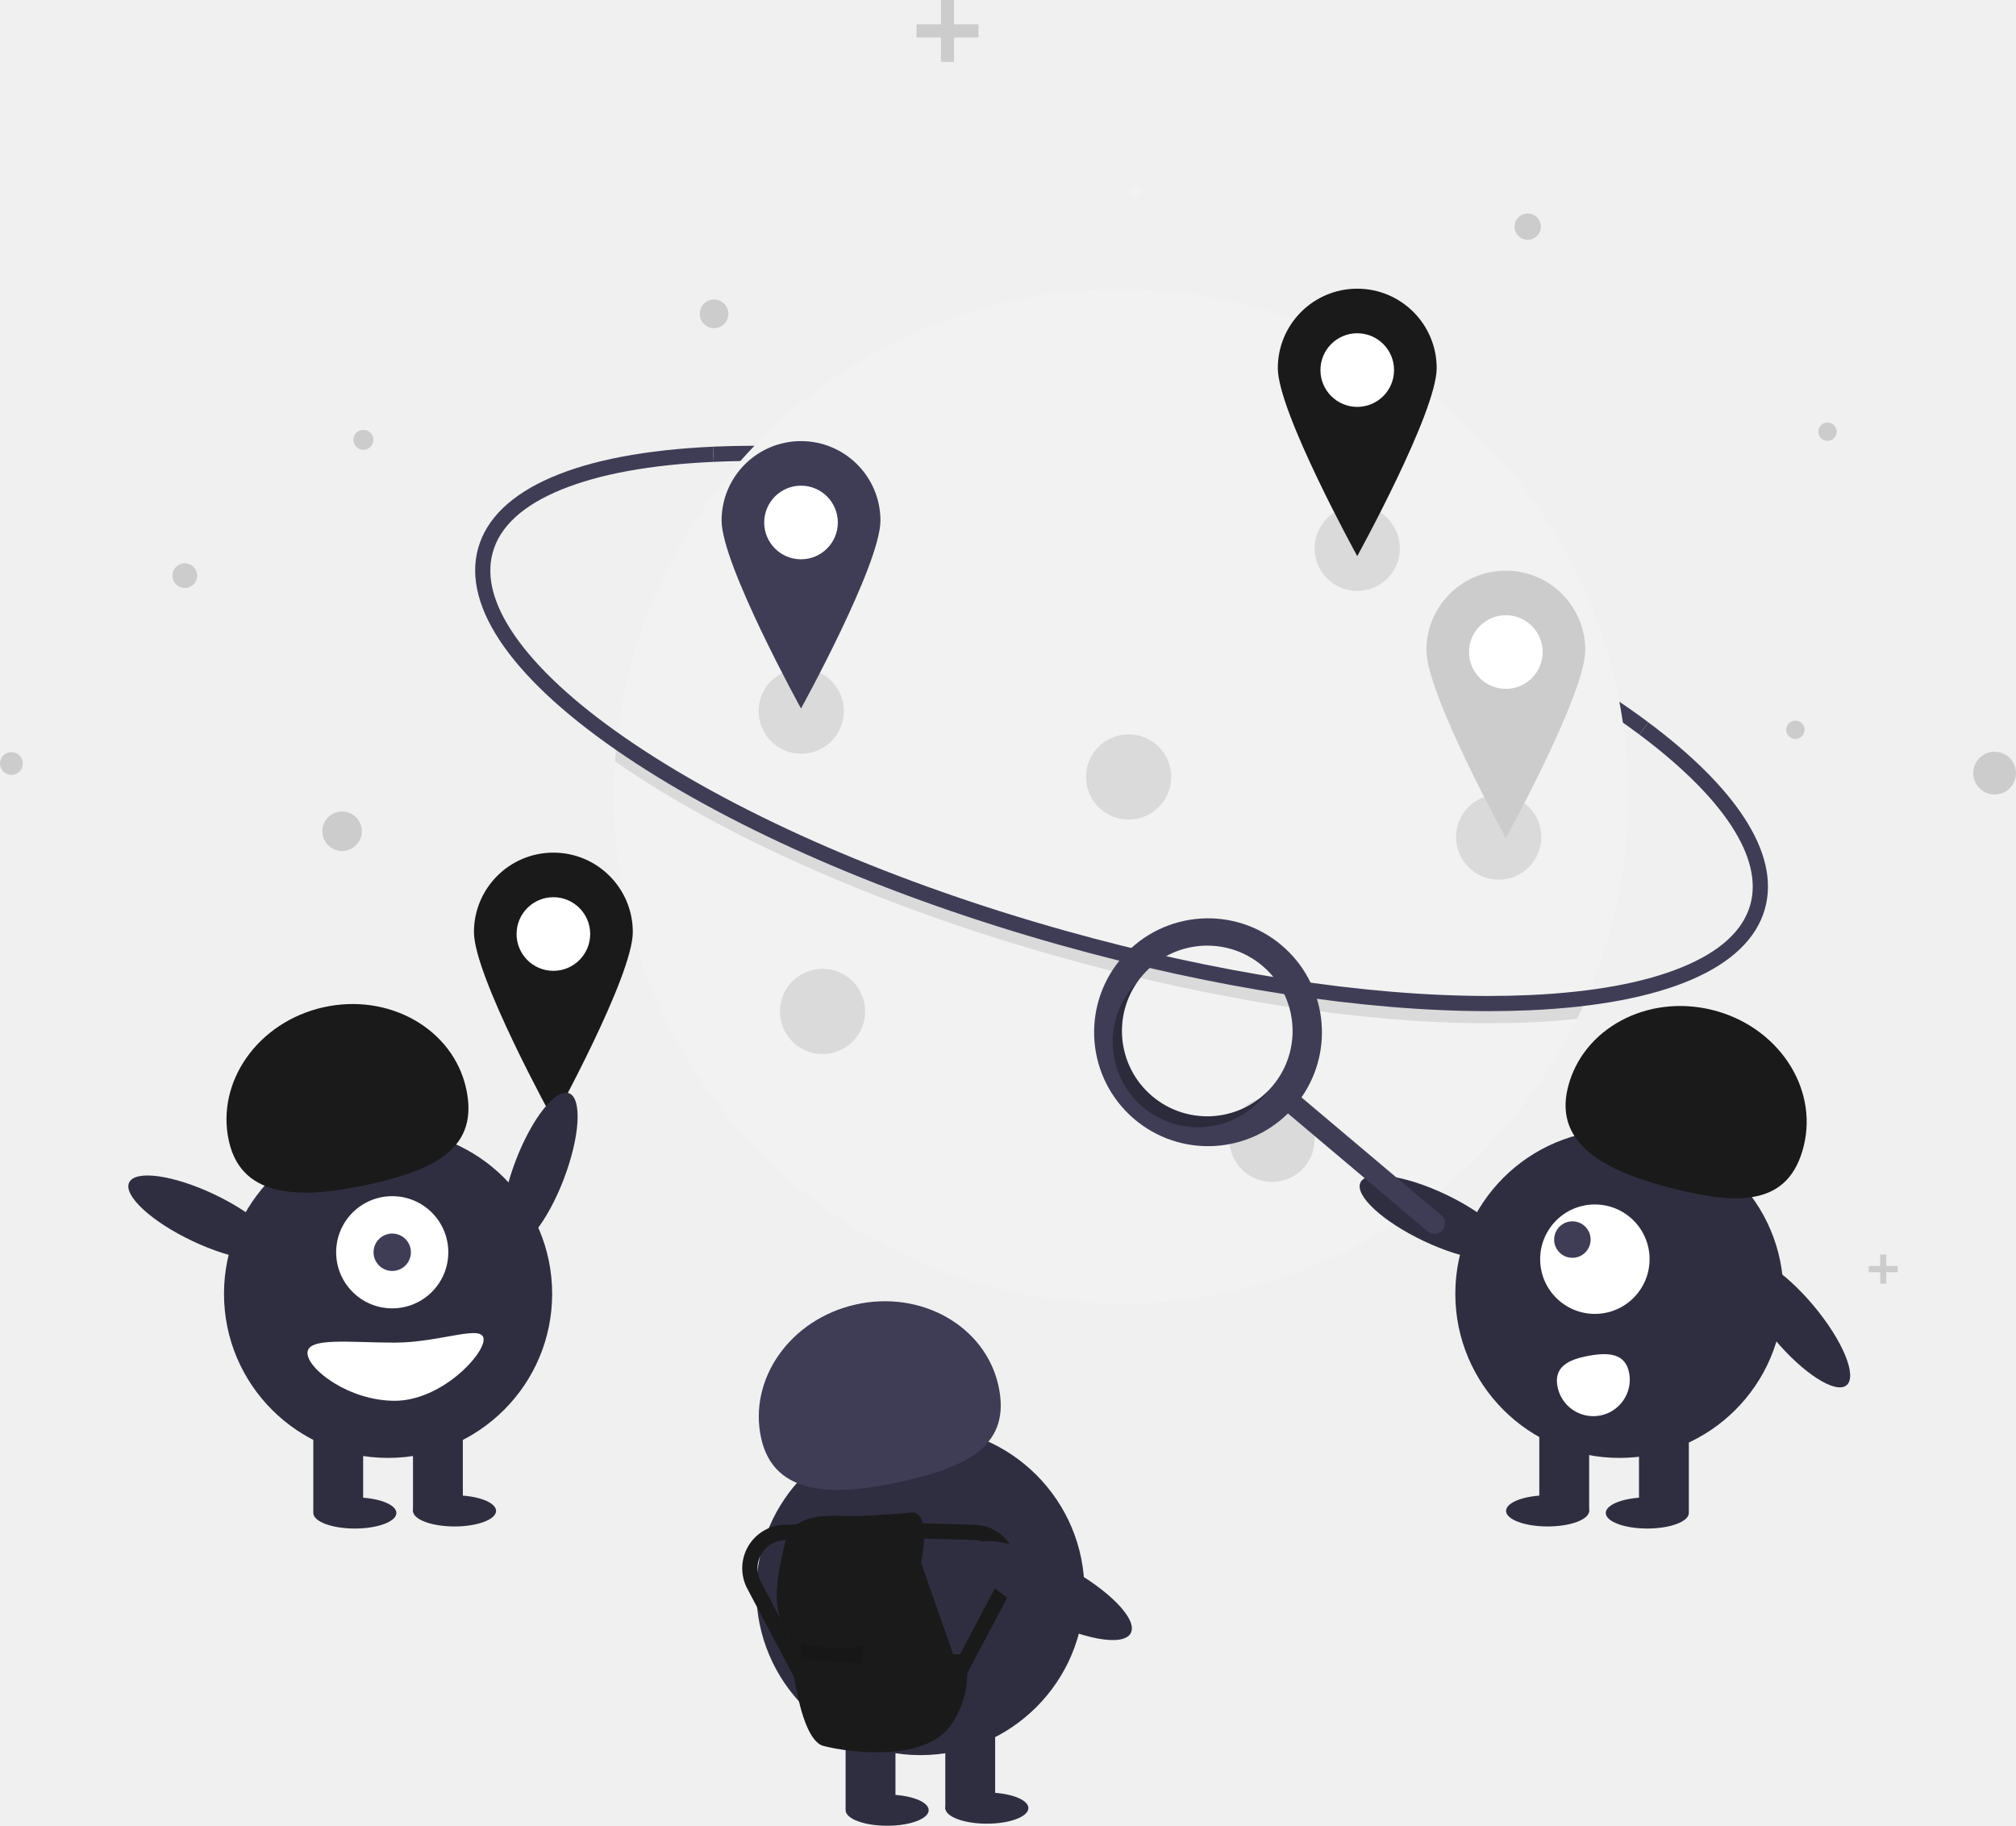
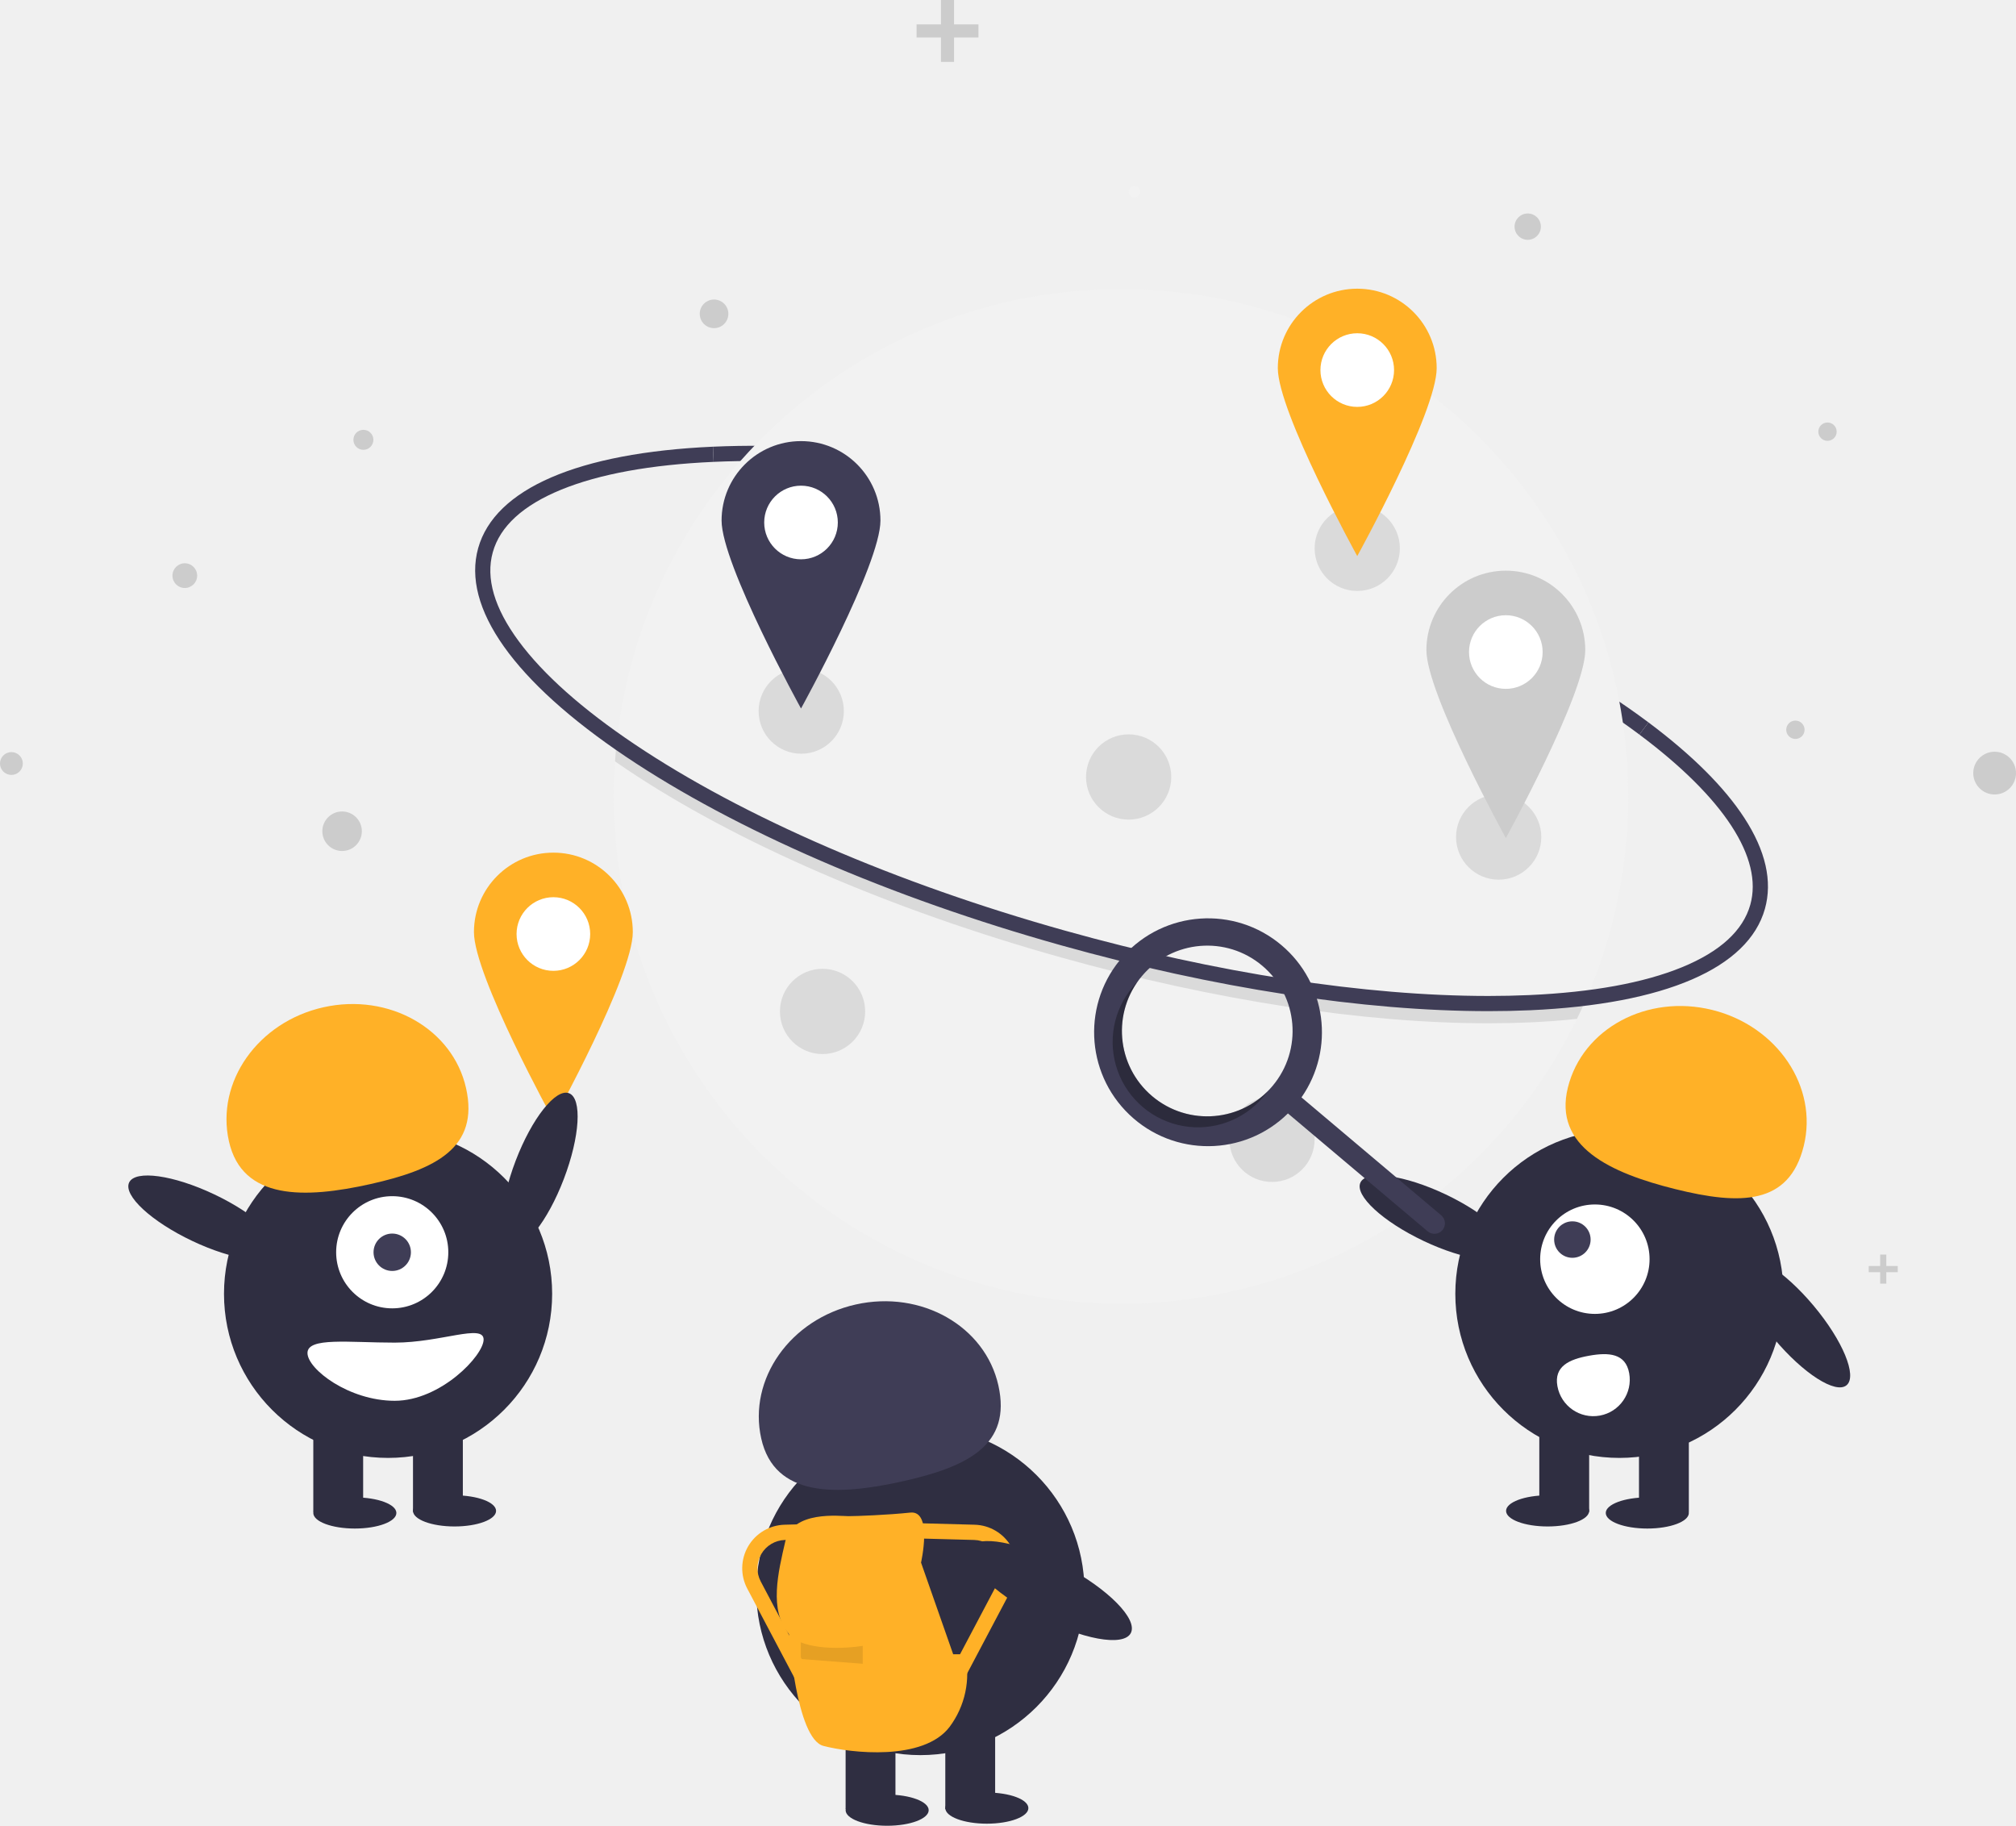
<svg xmlns="http://www.w3.org/2000/svg" data-name="Layer 1" width="529.16" height="479.144" viewBox="0 0 529.16 479.144">
  <path d="M765.724,403.199c-28.17-21.06-72.292-40.977-121.051-54.643-44.396-12.444-87.698-18.452-121.939-16.917l-.178-3.982c34.649-1.552,78.4,4.507,123.193,17.061,49.214,13.794,93.814,33.946,122.362,55.289Z" transform="translate(-335.4198 -210.428)" fill="#3f3d56" />
  <path d="M762.799,419.42a132.645,132.645,0,0,1-11.479,54.156q-.951,2.14-1.981,4.241A133.148,133.148,0,0,1,496.541,419.42q0-4.622.315-9.172.149-2.314.387-4.6A133.136,133.136,0,0,1,762.799,419.42Z" transform="translate(-335.4198 -210.428)" fill="#f2f2f2" />
  <path d="M751.32,473.576q-.951,2.14-1.981,4.241-5.835.634-12.285.921c-3.559.159-7.222.239-10.965.239-32.692,0-72.037-6.035-112.231-17.299-44.794-12.556-85.318-30.117-114.112-49.453q-1.471-.986-2.89-1.977.149-2.314.387-4.6,2.29,1.632,4.723,3.268c28.455,19.104,68.573,36.479,112.968,48.923,39.843,11.168,78.817,17.151,111.135,17.151q5.542,0,10.806-.235Q744.54,474.409,751.32,473.576Z" transform="translate(-335.4198 -210.428)" opacity="0.1" style="isolation:isolate" />
  <path d="M726.09,475.789c-32.691.001-72.039-6.035-112.231-17.3-44.793-12.555-85.319-30.117-114.114-49.452-29.395-19.739-43.179-39.188-38.813-54.766,4.366-15.578,26.251-25.03,61.623-26.615l.178,3.982c-16.518.74-29.98,3.195-40.011,7.297-10.007,4.092-16.047,9.613-17.952,16.412-1.905,6.798.385,14.654,6.807,23.351,6.438,8.718,16.663,17.812,30.39,27.03,28.452,19.105,68.572,36.48,112.968,48.924,39.844,11.168,78.815,17.152,111.135,17.153q5.539,0,10.804-.235c16.518-.74,29.98-3.195,40.012-7.297,10.007-4.092,16.047-9.613,17.952-16.411,3.421-12.207-6.918-28.068-29.114-44.661l2.387-3.192c11.422,8.539,19.877,16.956,25.13,25.016,5.632,8.642,7.46,16.687,5.435,23.913-4.366,15.578-26.251,25.029-61.623,26.615C733.493,475.71,729.832,475.789,726.09,475.789Z" transform="translate(-335.4198 -210.428)" fill="#3f3d56" />
  <circle cx="297.772" cy="50.327" r="1.526" fill="#f2f2f2" />
  <circle cx="95.385" cy="115.426" r="2.624" fill="#ccc" />
  <circle cx="89.792" cy="218.145" r="5.185" fill="#ccc" />
  <circle cx="400.999" cy="59.481" r="3.455" fill="#ccc" />
  <circle cx="523.55" cy="202.89" r="5.61" fill="#ccc" />
  <circle cx="479.682" cy="113.287" r="2.407" fill="#ccc" />
  <circle cx="187.425" cy="82.364" r="3.755" fill="#ccc" />
  <circle cx="471.257" cy="191.514" r="2.407" fill="#ccc" />
  <circle cx="2.996" cy="200.371" r="2.996" fill="#ccc" />
  <circle cx="48.508" cy="151.068" r="3.244" fill="#ccc" />
  <polygon points="256.822 6.402 250.42 6.402 250.42 0 246.985 0 246.985 6.402 240.58 6.402 240.58 9.84 246.985 9.84 246.985 16.242 250.42 16.242 250.42 9.84 256.822 9.84 256.822 6.402" fill="#ccc" />
  <polygon points="405.335 352.829 401.314 352.829 401.314 348.81 399.158 348.81 399.158 352.829 395.138 352.829 395.138 354.986 399.158 354.986 399.158 359.006 401.314 359.006 401.314 354.986 405.335 354.986 405.335 352.829" fill="#ccc" />
  <polygon points="498.123 332.252 495.118 332.252 495.118 329.247 493.504 329.247 493.504 332.252 490.499 332.252 490.499 333.866 493.504 333.866 493.504 336.871 495.118 336.871 495.118 333.866 498.123 333.866 498.123 332.252" fill="#ccc" />
  <circle cx="210.308" cy="186.618" r="11.187" opacity="0.1" style="isolation:isolate" />
  <circle cx="333.876" cy="298.998" r="11.187" opacity="0.1" style="isolation:isolate" />
  <circle cx="296.247" cy="203.907" r="11.187" opacity="0.1" style="isolation:isolate" />
  <circle cx="215.902" cy="265.437" r="11.187" opacity="0.1" style="isolation:isolate" />
  <circle cx="356.251" cy="143.903" r="11.187" opacity="0.1" style="isolation:isolate" />
  <circle cx="393.372" cy="219.671" r="11.187" opacity="0.1" style="isolation:isolate" />
  <circle cx="356.251" cy="97.12" r="14.747" fill="#fff" />
-   <path d="M691.67,286.191a20.849,20.849,0,0,0-20.849,20.849c0,11.515,20.849,49.325,20.849,49.325s20.849-37.811,20.849-49.325A20.849,20.849,0,0,0,691.67,286.191Zm0,31.019a9.662,9.662,0,1,1,9.662-9.662,9.662,9.662,0,0,1-9.662,9.662h0Z" transform="translate(-335.4198 -210.428)" fill="#1a1a1a" />
+   <path d="M691.67,286.191a20.849,20.849,0,0,0-20.849,20.849c0,11.515,20.849,49.325,20.849,49.325s20.849-37.811,20.849-49.325A20.849,20.849,0,0,0,691.67,286.191Zm0,31.019a9.662,9.662,0,1,1,9.662-9.662,9.662,9.662,0,0,1-9.662,9.662h0Z" transform="translate(-335.4198 -210.428)" fill="#ffb127" />
  <circle cx="210.251" cy="137.12" r="14.747" fill="#fff" />
  <path d="M545.67,326.191a20.849,20.849,0,0,0-20.849,20.849c0,11.515,20.849,49.325,20.849,49.325s20.849-37.811,20.849-49.325A20.849,20.849,0,0,0,545.67,326.191Zm0,31.019a9.662,9.662,0,1,1,9.662-9.662,9.662,9.662,0,0,1-9.662,9.662h0Z" transform="translate(-335.4198 -210.428)" fill="#3f3d56" />
  <circle cx="395.251" cy="171.12" r="14.747" fill="#fff" />
  <path d="M730.67,360.191a20.849,20.849,0,0,0-20.849,20.849c0,11.515,20.849,49.325,20.849,49.325s20.849-37.811,20.849-49.325A20.849,20.849,0,0,0,730.67,360.191Zm0,31.019a9.662,9.662,0,1,1,9.662-9.662,9.662,9.662,0,0,1-9.662,9.662h0Z" transform="translate(-335.4198 -210.428)" fill="#ccc" style="isolation:isolate" />
  <circle cx="145.251" cy="245.12" r="14.747" fill="#fff" />
-   <path d="M480.67,434.191a20.849,20.849,0,0,0-20.849,20.849c0,11.515,20.849,49.325,20.849,49.325s20.849-37.811,20.849-49.325A20.849,20.849,0,0,0,480.67,434.191Zm0,31.019a9.662,9.662,0,1,1,9.662-9.662,9.662,9.662,0,0,1-9.662,9.662h0Z" transform="translate(-335.4198 -210.428)" fill="#1a1a1a" />
+   <path d="M480.67,434.191a20.849,20.849,0,0,0-20.849,20.849c0,11.515,20.849,49.325,20.849,49.325s20.849-37.811,20.849-49.325A20.849,20.849,0,0,0,480.67,434.191Zm0,31.019a9.662,9.662,0,1,1,9.662-9.662,9.662,9.662,0,0,1-9.662,9.662h0Z" transform="translate(-335.4198 -210.428)" fill="#ffb127" />
  <ellipse cx="806.286" cy="557.447" rx="6.76" ry="21.534" transform="translate(-505.2026 437.2108) rotate(-39.93837)" fill="#2f2e41" />
  <circle cx="425.059" cy="339.542" r="43.067" fill="#2f2e41" />
  <rect x="430.204" y="373.341" width="13.084" height="23.442" fill="#2f2e41" />
  <rect x="404.037" y="373.341" width="13.084" height="23.442" fill="#2f2e41" />
  <ellipse cx="432.385" cy="397.055" rx="10.903" ry="4.089" fill="#2f2e41" />
  <ellipse cx="406.217" cy="396.51" rx="10.903" ry="4.089" fill="#2f2e41" />
-   <path d="M746.956,495.833c3.846-15.487,20.821-24.601,37.915-20.356s27.834,20.24,23.989,35.727-16.604,15.537-33.698,11.292S743.111,511.32,746.956,495.833Z" transform="translate(-335.4198 -210.428)" fill="#1a1a1a" />
+   <path d="M746.956,495.833c3.846-15.487,20.821-24.601,37.915-20.356s27.834,20.24,23.989,35.727-16.604,15.537-33.698,11.292S743.111,511.32,746.956,495.833Z" transform="translate(-335.4198 -210.428)" fill="#ffb127" />
  <ellipse cx="711.971" cy="529.986" rx="6.76" ry="21.534" transform="translate(-407.4064 735.729) rotate(-64.62574)" fill="#2f2e41" />
  <circle cx="418.621" cy="330.454" r="14.359" fill="#fff" />
  <circle cx="412.719" cy="325.307" r="4.786" fill="#3f3d56" />
  <path d="M763.048,570.797a9.572,9.572,0,1,1-18.835,3.429h0l-.003-.018c-.942-5.202,3.08-7.043,8.283-7.985S762.106,565.595,763.048,570.797Z" transform="translate(-335.4198 -210.428)" fill="#fff" />
  <path d="M671.784,458.477a29.898,29.898,0,1,0,1.695,44.155l36.674,30.945a2.755,2.755,0,0,0,3.558-4.208l-.004-.003-36.674-30.945A29.9,29.9,0,0,0,671.784,458.477Zm-2.364,36.964a22.4,22.4,0,1,1-2.674-31.565l0,0A22.4,22.4,0,0,1,669.419,495.44Z" transform="translate(-335.4198 -210.428)" fill="#3f3d56" />
  <path d="M637.854,498.114a22.401,22.401,0,0,1-3.801-30.113q-.642.647-1.242,1.355a22.4,22.4,0,1,0,34.239,28.891q.598-.709,1.127-1.452A22.401,22.401,0,0,1,637.854,498.114Z" transform="translate(-335.4198 -210.428)" opacity="0.3" style="isolation:isolate" />
  <ellipse cx="477.089" cy="517.447" rx="21.534" ry="6.76" transform="translate(-512.0095 567.9214) rotate(-69.08217)" fill="#2f2e41" />
  <circle cx="101.862" cy="339.541" r="43.067" fill="#2f2e41" />
  <rect x="82.236" y="373.341" width="13.084" height="23.442" fill="#2f2e41" />
  <rect x="108.404" y="373.341" width="13.084" height="23.442" fill="#2f2e41" />
  <ellipse cx="93.139" cy="397.055" rx="10.903" ry="4.089" fill="#2f2e41" />
  <ellipse cx="119.307" cy="396.51" rx="10.903" ry="4.089" fill="#2f2e41" />
  <circle cx="102.952" cy="328.638" r="14.719" fill="#fff" />
  <circle cx="102.952" cy="328.638" r="4.906" fill="#3f3d56" />
-   <path d="M395.505,509.918c-3.477-15.574,7.639-31.31,24.829-35.149s33.944,5.675,37.422,21.249-7.915,21.318-25.105,25.156S398.982,525.492,395.505,509.918Z" transform="translate(-335.4198 -210.428)" fill="#1a1a1a" />
+   <path d="M395.505,509.918c-3.477-15.574,7.639-31.31,24.829-35.149s33.944,5.675,37.422,21.249-7.915,21.318-25.105,25.156S398.982,525.492,395.505,509.918Z" transform="translate(-335.4198 -210.428)" fill="#ffb127" />
  <ellipse cx="388.774" cy="529.986" rx="6.76" ry="21.534" transform="translate(-592.1042 443.7113) rotate(-64.62574)" fill="#2f2e41" />
  <path d="M416.127,565.506c0,4.215,10.853,12.539,22.897,12.539s23.335-11.867,23.335-16.082-11.292.818-23.335.818S416.127,561.291,416.127,565.506Z" transform="translate(-335.4198 -210.428)" fill="#fff" />
  <circle cx="241.581" cy="417.541" r="43.067" fill="#2f2e41" />
  <rect x="221.956" y="451.341" width="13.084" height="23.442" fill="#2f2e41" />
  <rect x="248.123" y="451.341" width="13.084" height="23.442" fill="#2f2e41" />
  <ellipse cx="232.859" cy="475.055" rx="10.903" ry="4.089" fill="#2f2e41" />
  <ellipse cx="259.026" cy="474.51" rx="10.903" ry="4.089" fill="#2f2e41" />
  <path d="M535.224,587.918c-3.477-15.574,7.639-31.31,24.829-35.149s33.944,5.675,37.422,21.249-7.915,21.318-25.105,25.156S538.702,603.492,535.224,587.918Z" transform="translate(-335.4198 -210.428)" fill="#3f3d56" />
-   <path d="M577.174,620.507s3.124-13.746-2.812-13.121-14.059.937-16.245.937-14.683-1.562-16.558,6.561-4.374,18.12.937,24.368c0,0,1.874,27.492,9.06,29.367s26.243,4.061,33.116-4.999a23.3,23.3,0,0,0,4.061-19.057H585.609Z" transform="translate(-335.4198 -210.428)" fill="#1a1a1a" />
+   <path d="M577.174,620.507s3.124-13.746-2.812-13.121-14.059.937-16.245.937-14.683-1.562-16.558,6.561-4.374,18.12.937,24.368c0,0,1.874,27.492,9.06,29.367s26.243,4.061,33.116-4.999a23.3,23.3,0,0,0,4.061-19.057H585.609Z" transform="translate(-335.4198 -210.428)" fill="#ffb127" />
  <path d="M545.62,641.438s5.311,2.499,16.245.937v4.686l-16.245-1.25Z" transform="translate(-335.4198 -210.428)" opacity="0.1" style="isolation:isolate" />
-   <path d="M585.311,657.103l-3.537-1.869L597.504,625.468a7.431,7.431,0,0,0-6.37-10.9l-16.507-.444.107-3.999,16.508.444a11.432,11.432,0,0,1,9.799,16.769Z" transform="translate(-335.4198 -210.428)" fill="#1a1a1a" />
-   <path d="M547.294,657.103,531.564,627.337A11.432,11.432,0,0,1,541.363,610.569l16.508-.444.107,3.999-16.508.444a7.431,7.431,0,0,0-6.37,10.9l15.73,29.766Z" transform="translate(-335.4198 -210.428)" fill="#1a1a1a" />
+   <path d="M585.311,657.103l-3.537-1.869L597.504,625.468a7.431,7.431,0,0,0-6.37-10.9l-16.507-.444.107-3.999,16.508.444a11.432,11.432,0,0,1,9.799,16.769Z" transform="translate(-335.4198 -210.428)" fill="#ffb127" />
+   <path d="M547.294,657.103,531.564,627.337A11.432,11.432,0,0,1,541.363,610.569l16.508-.444.107,3.999-16.508.444a7.431,7.431,0,0,0-6.37,10.9l15.73,29.766Z" transform="translate(-335.4198 -210.428)" fill="#ffb127" />
  <ellipse cx="611.105" cy="627.848" rx="7.501" ry="23.892" transform="translate(-565.0462 664.0244) rotate(-62.12179)" fill="#2f2e41" />
</svg>
